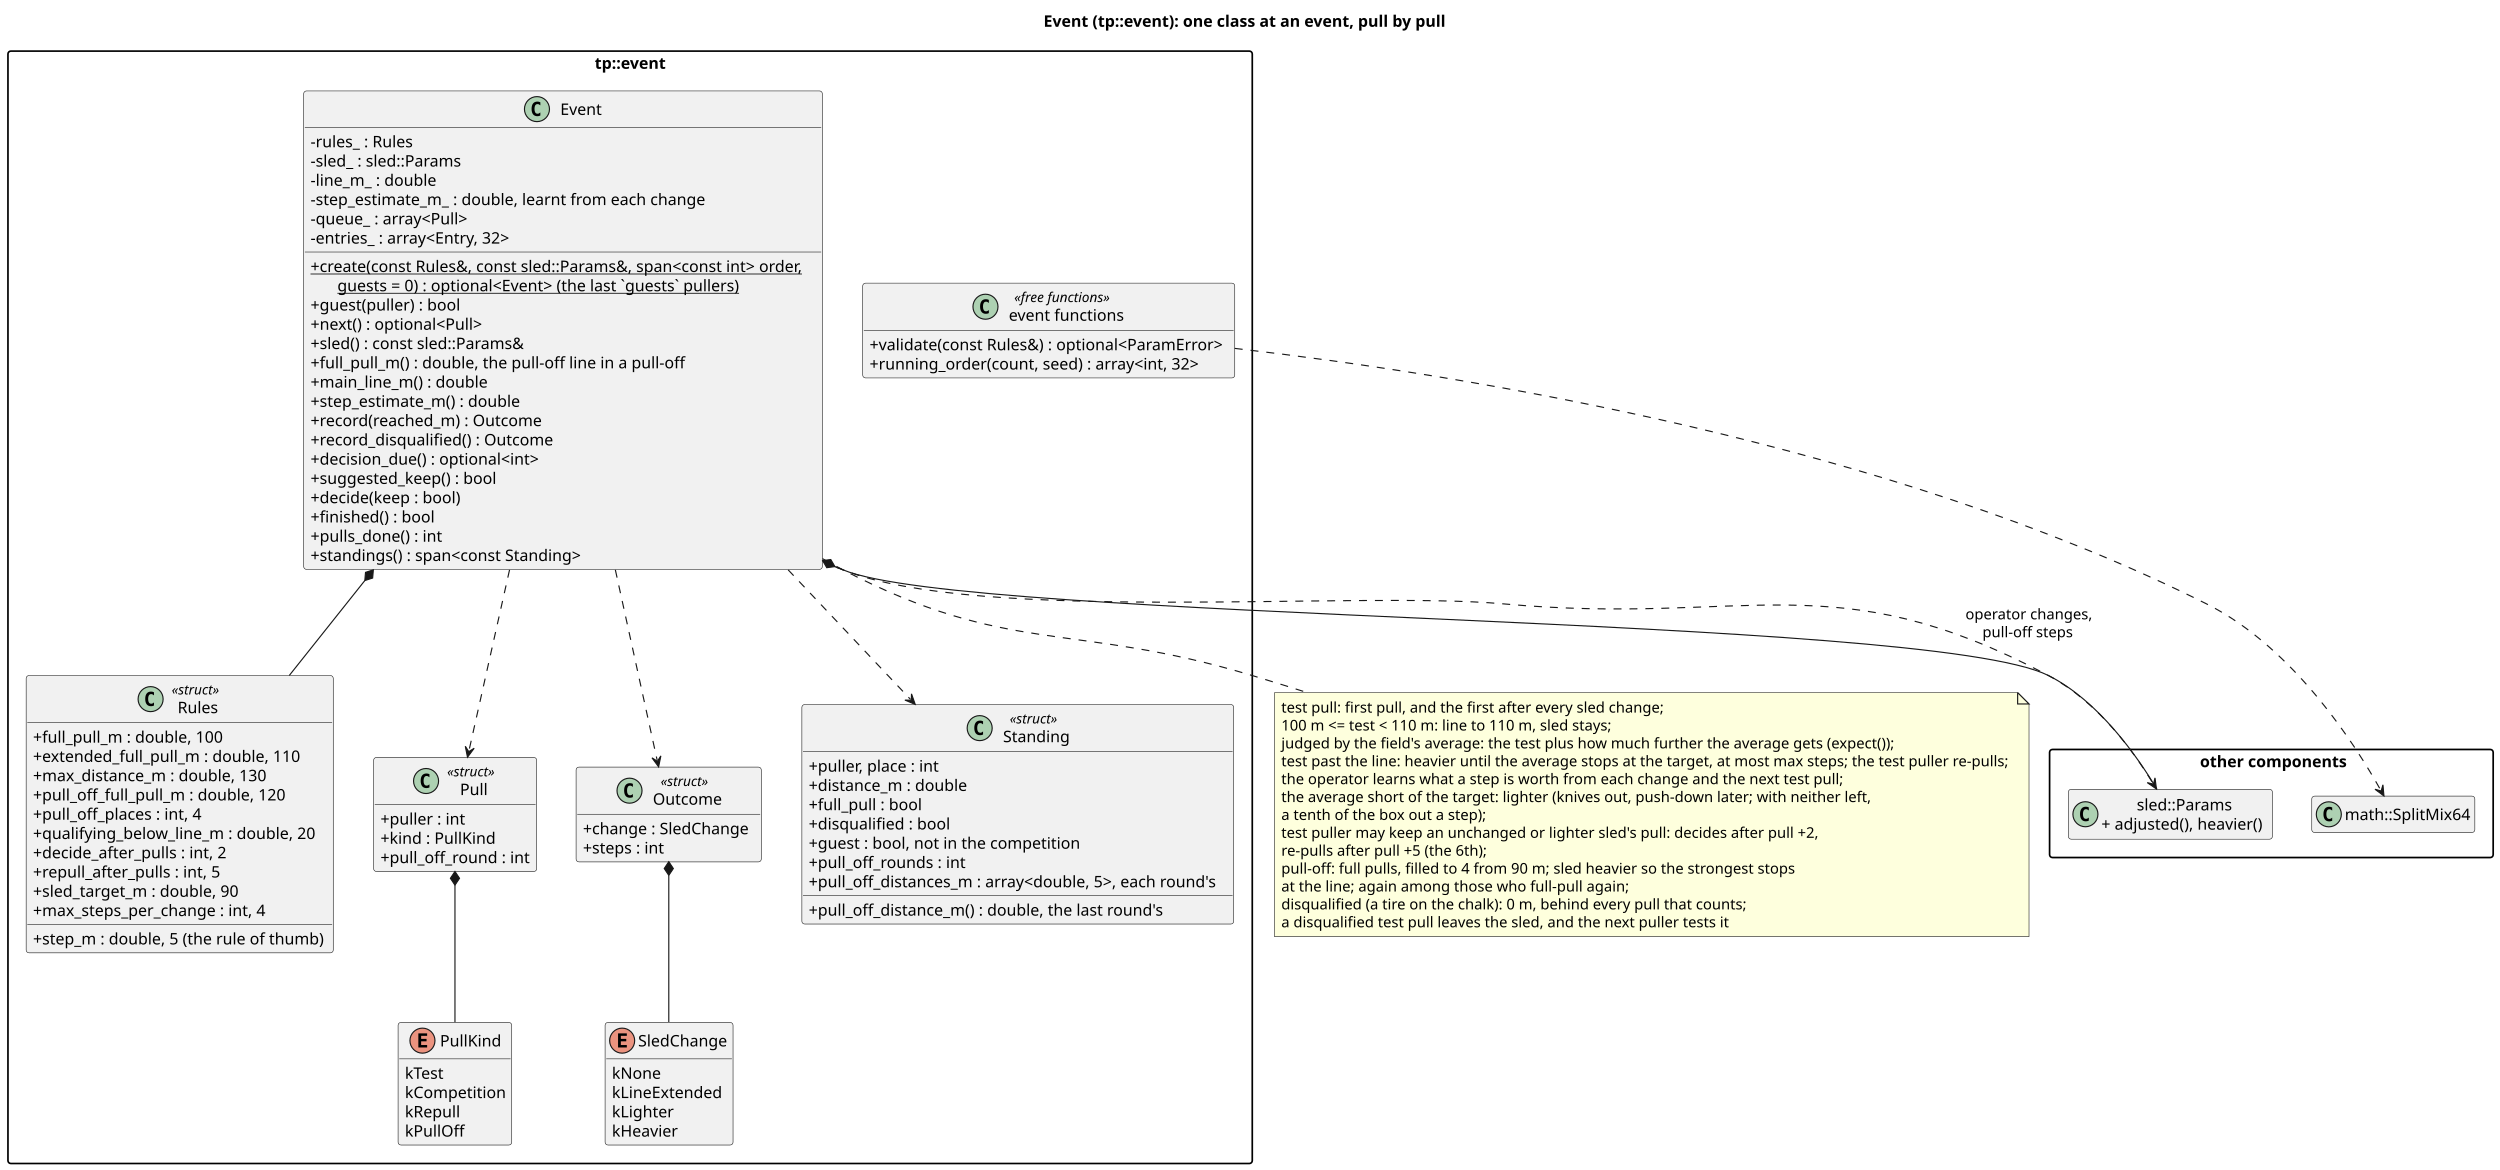
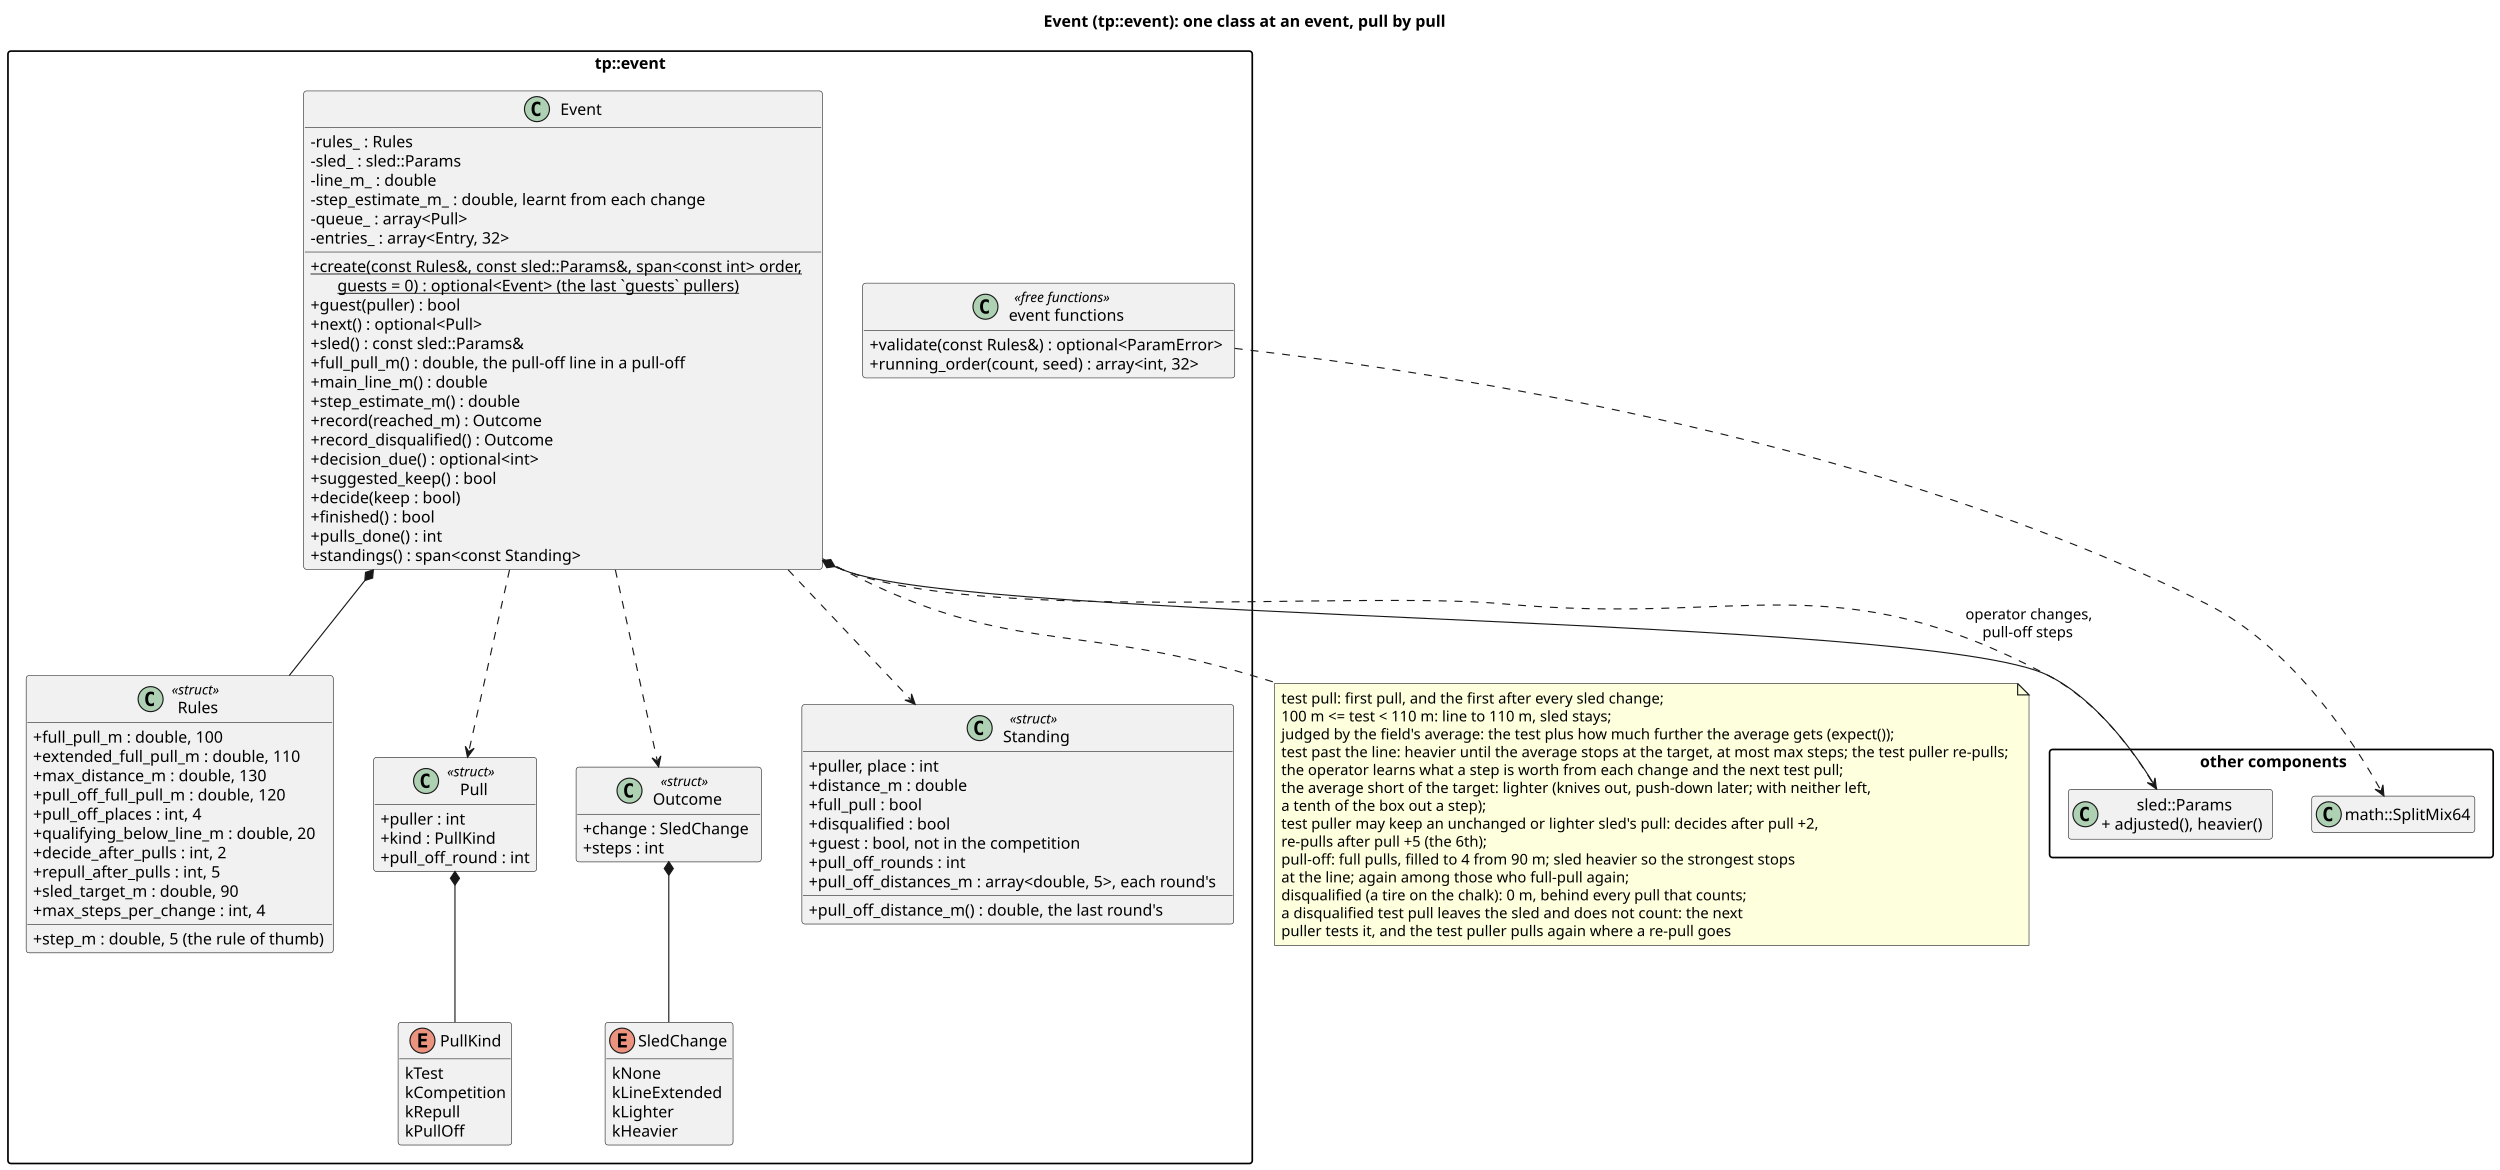
<svg xmlns="http://www.w3.org/2000/svg" contentStyleType="text/css" height="1028px" preserveAspectRatio="none" style="width:2198px;height:1028px;background:#FFFFFF;" version="1.1" viewBox="0 0 2198 1028" width="2198px" zoomAndPan="magnify">
  <defs />
  <g>
    <text fill="#000000" font-family="sans-serif" font-size="14" font-weight="bold" lengthAdjust="spacing" textLength="349.057" x="917.472" y="23.562">Event (tp::event): one class at an event, pull by pull</text>
    <g id="cluster_other components">
      <rect fill="none" height="95" rx="2.5" ry="2.5" style="stroke:#000000;stroke-width:1.5;" width="390" x="1802" y="658.939" />
      <text fill="#000000" font-family="sans-serif" font-size="14" font-weight="bold" lengthAdjust="spacing" textLength="125.535" x="1934.232" y="674.502">other components</text>
    </g>
    <g id="cluster_tp::event">
      <rect fill="none" height="978" rx="2.5" ry="2.5" style="stroke:#000000;stroke-width:1.5;" width="1094" x="7" y="44.94" />
      <text fill="#000000" font-family="sans-serif" font-size="14" font-weight="bold" lengthAdjust="spacing" textLength="62.221" x="522.89" y="60.502">tp::event</text>
    </g>
    <g id="elem_Sled">
      <rect codeLine="7" fill="#F1F1F1" height="43.879" id="Sled" rx="2.5" ry="2.5" style="stroke:#181818;stroke-width:0.5;" width="179.397" x="1818.5" y="693.939" />
      <ellipse cx="1833.5" cy="715.879" fill="#ADD1B2" rx="11" ry="11" style="stroke:#181818;stroke-width:1.0;" />
      <path d="M1836.469,721.519 Q1835.891,721.816 1835.25,721.957 Q1834.609,722.113 1833.906,722.113 Q1831.406,722.113 1830.078,720.473 Q1828.766,718.816 1828.766,715.691 Q1828.766,712.566 1830.078,710.91 Q1831.406,709.254 1833.906,709.254 Q1834.609,709.254 1835.25,709.41 Q1835.906,709.566 1836.469,709.863 L1836.469,712.582 Q1835.844,712.004 1835.25,711.738 Q1834.656,711.457 1834.031,711.457 Q1832.688,711.457 1832,712.535 Q1831.312,713.598 1831.312,715.691 Q1831.312,717.785 1832,718.863 Q1832.688,719.926 1834.031,719.926 Q1834.656,719.926 1835.25,719.66 Q1835.844,719.379 1836.469,718.801 L1836.469,721.519 Z " fill="#000000" />
      <text fill="#000000" font-family="sans-serif" font-size="14" lengthAdjust="spacing" textLength="85.169" x="1878.614" y="712.502">sled::Params</text>
      <text fill="#000000" font-family="sans-serif" font-size="14" lengthAdjust="spacing" textLength="147.397" x="1847.5" y="729.441">+ adjusted(), heavier()</text>
    </g>
    <g id="elem_Random">
      <rect codeLine="8" fill="#F1F1F1" height="32" id="Random" rx="2.5" ry="2.5" style="stroke:#181818;stroke-width:0.5;" width="143.371" x="2032.5" y="699.939" />
      <ellipse cx="2047.5" cy="715.939" fill="#ADD1B2" rx="11" ry="11" style="stroke:#181818;stroke-width:1.0;" />
      <path d="M2050.469,721.58 Q2049.891,721.877 2049.25,722.018 Q2048.609,722.174 2047.906,722.174 Q2045.406,722.174 2044.078,720.533 Q2042.766,718.877 2042.766,715.752 Q2042.766,712.627 2044.078,710.971 Q2045.406,709.314 2047.906,709.314 Q2048.609,709.314 2049.25,709.471 Q2049.906,709.627 2050.469,709.924 L2050.469,712.643 Q2049.844,712.064 2049.25,711.799 Q2048.656,711.518 2048.031,711.518 Q2046.688,711.518 2046,712.596 Q2045.312,713.658 2045.312,715.752 Q2045.312,717.846 2046,718.924 Q2046.688,719.986 2048.031,719.986 Q2048.656,719.986 2049.25,719.721 Q2049.844,719.439 2050.469,718.861 L2050.469,721.58 Z " fill="#000000" />
      <text fill="#000000" font-family="sans-serif" font-size="14" lengthAdjust="spacing" textLength="111.371" x="2061.5" y="721.032">math::SplitMix64</text>
    </g>
    <g id="elem_Rules">
      <rect codeLine="12" fill="#F1F1F1" height="243.793" id="Rules" rx="2.5" ry="2.5" style="stroke:#181818;stroke-width:0.5;" width="270.009" x="23" y="593.939" />
      <ellipse cx="132.417" cy="614.669" fill="#ADD1B2" rx="11" ry="11" style="stroke:#181818;stroke-width:1.0;" />
      <path d="M135.385,620.31 Q134.807,620.606 134.167,620.747 Q133.526,620.903 132.823,620.903 Q130.323,620.903 128.995,619.263 Q127.682,617.606 127.682,614.481 Q127.682,611.356 128.995,609.7 Q130.323,608.044 132.823,608.044 Q133.526,608.044 134.167,608.2 Q134.823,608.356 135.385,608.653 L135.385,611.372 Q134.76,610.794 134.167,610.528 Q133.573,610.247 132.948,610.247 Q131.604,610.247 130.917,611.325 Q130.229,612.388 130.229,614.481 Q130.229,616.575 130.917,617.653 Q131.604,618.716 132.948,618.716 Q133.573,618.716 134.167,618.45 Q134.76,618.169 135.385,617.591 L135.385,620.31 Z " fill="#000000" />
      <text fill="#000000" font-family="sans-serif" font-size="12" font-style="italic" lengthAdjust="spacing" textLength="46.676" x="150.917" y="610.564">«struct»</text>
      <text fill="#000000" font-family="sans-serif" font-size="14" lengthAdjust="spacing" textLength="36.23" x="156.139" y="627.021">Rules</text>
      <line style="stroke:#181818;stroke-width:0.5;" x1="24" x2="292.009" y1="635.398" y2="635.398" />
      <text fill="#000000" font-family="sans-serif" font-size="14" lengthAdjust="spacing" textLength="166.776" x="29" y="652.961">+full_pull_m : double, 100</text>
      <text fill="#000000" font-family="sans-serif" font-size="14" lengthAdjust="spacing" textLength="232.148" x="29" y="669.9">+extended_full_pull_m : double, 110</text>
      <text fill="#000000" font-family="sans-serif" font-size="14" lengthAdjust="spacing" textLength="206.712" x="29" y="686.84">+max_distance_m : double, 130</text>
      <text fill="#000000" font-family="sans-serif" font-size="14" lengthAdjust="spacing" textLength="221.642" x="29" y="703.779">+pull_off_full_pull_m : double, 120</text>
      <text fill="#000000" font-family="sans-serif" font-size="14" lengthAdjust="spacing" textLength="152.961" x="29" y="720.719">+pull_off_places : int, 4</text>
      <text fill="#000000" font-family="sans-serif" font-size="14" lengthAdjust="spacing" textLength="251.282" x="29" y="737.658">+qualifying_below_line_m : double, 20</text>
      <text fill="#000000" font-family="sans-serif" font-size="14" lengthAdjust="spacing" textLength="173.626" x="29" y="754.598">+decide_after_pulls : int, 2</text>
      <text fill="#000000" font-family="sans-serif" font-size="14" lengthAdjust="spacing" textLength="165.806" x="29" y="771.537">+repull_after_pulls : int, 5</text>
      <text fill="#000000" font-family="sans-serif" font-size="14" lengthAdjust="spacing" textLength="183.613" x="29" y="788.477">+sled_target_m : double, 90</text>
      <text fill="#000000" font-family="sans-serif" font-size="14" lengthAdjust="spacing" textLength="208.606" x="29" y="805.416">+max_steps_per_change : int, 4</text>
      <line style="stroke:#181818;stroke-width:0.5;" x1="24" x2="292.009" y1="812.793" y2="812.793" />
      <text fill="#000000" font-family="sans-serif" font-size="14" lengthAdjust="spacing" textLength="258.009" x="29" y="830.356">+step_m : double, 5 (the rule of thumb)</text>
    </g>
    <g id="elem_Pull">
      <rect codeLine="25" fill="#F1F1F1" height="100.277" id="Pull" rx="2.5" ry="2.5" style="stroke:#181818;stroke-width:0.5;" width="143.359" x="328.5" y="665.939" />
      <ellipse cx="374.592" cy="686.669" fill="#ADD1B2" rx="11" ry="11" style="stroke:#181818;stroke-width:1.0;" />
      <path d="M377.56,692.31 Q376.982,692.606 376.342,692.747 Q375.701,692.903 374.998,692.903 Q372.498,692.903 371.17,691.263 Q369.857,689.606 369.857,686.481 Q369.857,683.356 371.17,681.7 Q372.498,680.044 374.998,680.044 Q375.701,680.044 376.342,680.2 Q376.998,680.356 377.56,680.653 L377.56,683.372 Q376.935,682.794 376.342,682.528 Q375.748,682.247 375.123,682.247 Q373.779,682.247 373.092,683.325 Q372.404,684.388 372.404,686.481 Q372.404,688.575 373.092,689.653 Q373.779,690.716 375.123,690.716 Q375.748,690.716 376.342,690.45 Q376.935,690.169 377.56,689.591 L377.56,692.31 Z " fill="#000000" />
      <text fill="#000000" font-family="sans-serif" font-size="12" font-style="italic" lengthAdjust="spacing" textLength="46.676" x="393.092" y="682.564">«struct»</text>
      <text fill="#000000" font-family="sans-serif" font-size="14" lengthAdjust="spacing" textLength="24.001" x="404.429" y="699.021">Pull</text>
      <line style="stroke:#181818;stroke-width:0.5;" x1="329.5" x2="470.859" y1="707.398" y2="707.398" />
      <text fill="#000000" font-family="sans-serif" font-size="14" lengthAdjust="spacing" textLength="74.478" x="334.5" y="724.961">+puller : int</text>
      <text fill="#000000" font-family="sans-serif" font-size="14" lengthAdjust="spacing" textLength="102.731" x="334.5" y="741.9">+kind : PullKind</text>
      <text fill="#000000" font-family="sans-serif" font-size="14" lengthAdjust="spacing" textLength="131.359" x="334.5" y="758.84">+pull_off_round : int</text>
    </g>
    <g id="elem_PullKind">
      <rect codeLine="30" fill="#F1F1F1" height="107.758" id="PullKind" rx="2.5" ry="2.5" style="stroke:#181818;stroke-width:0.5;" width="99.91" x="350" y="898.939" />
      <ellipse cx="371.421" cy="914.939" fill="#EB937F" rx="11" ry="11" style="stroke:#181818;stroke-width:1.0;" />
      <path d="M375.53,920.939 L367.812,920.939 L367.812,908.549 L375.53,908.549 L375.53,910.705 L370.265,910.705 L370.265,913.377 L375.03,913.377 L375.03,915.533 L370.265,915.533 L370.265,918.783 L375.53,918.783 L375.53,920.939 Z " fill="#000000" />
      <text fill="#000000" font-family="sans-serif" font-size="14" lengthAdjust="spacing" textLength="53.642" x="386.848" y="920.032">PullKind</text>
      <line style="stroke:#181818;stroke-width:0.5;" x1="351" x2="448.91" y1="930.939" y2="930.939" />
      <text fill="#000000" font-family="sans-serif" font-size="14" lengthAdjust="spacing" textLength="36.852" x="356" y="948.502">kTest</text>
      <text fill="#000000" font-family="sans-serif" font-size="14" lengthAdjust="spacing" textLength="87.91" x="356" y="965.441">kCompetition</text>
      <text fill="#000000" font-family="sans-serif" font-size="14" lengthAdjust="spacing" textLength="48.487" x="356" y="982.381">kRepull</text>
      <text fill="#000000" font-family="sans-serif" font-size="14" lengthAdjust="spacing" textLength="52.753" x="356" y="999.32">kPullOff</text>
    </g>
    <g id="elem_SledChange">
      <rect codeLine="36" fill="#F1F1F1" height="107.758" id="SledChange" rx="2.5" ry="2.5" style="stroke:#181818;stroke-width:0.5;" width="112.493" x="532" y="898.939" />
      <ellipse cx="547" cy="914.939" fill="#EB937F" rx="11" ry="11" style="stroke:#181818;stroke-width:1.0;" />
      <path d="M551.109,920.939 L543.391,920.939 L543.391,908.549 L551.109,908.549 L551.109,910.705 L545.844,910.705 L545.844,913.377 L550.609,913.377 L550.609,915.533 L545.844,915.533 L545.844,918.783 L551.109,918.783 L551.109,920.939 Z " fill="#000000" />
      <text fill="#000000" font-family="sans-serif" font-size="14" lengthAdjust="spacing" textLength="80.493" x="561" y="920.032">SledChange</text>
      <line style="stroke:#181818;stroke-width:0.5;" x1="533" x2="643.493" y1="930.939" y2="930.939" />
      <text fill="#000000" font-family="sans-serif" font-size="14" lengthAdjust="spacing" textLength="43.06" x="538" y="948.502">kNone</text>
      <text fill="#000000" font-family="sans-serif" font-size="14" lengthAdjust="spacing" textLength="97.802" x="538" y="965.441">kLineExtended</text>
      <text fill="#000000" font-family="sans-serif" font-size="14" lengthAdjust="spacing" textLength="53.867" x="538" y="982.381">kLighter</text>
      <text fill="#000000" font-family="sans-serif" font-size="14" lengthAdjust="spacing" textLength="58.803" x="538" y="999.32">kHeavier</text>
    </g>
    <g id="elem_Outcome">
      <rect codeLine="42" fill="#F1F1F1" height="83.338" id="Outcome" rx="2.5" ry="2.5" style="stroke:#181818;stroke-width:0.5;" width="162.821" x="506.5" y="674.439" />
      <ellipse cx="553.47" cy="695.169" fill="#ADD1B2" rx="11" ry="11" style="stroke:#181818;stroke-width:1.0;" />
      <path d="M556.438,700.81 Q555.86,701.106 555.22,701.247 Q554.579,701.403 553.876,701.403 Q551.376,701.403 550.048,699.763 Q548.735,698.106 548.735,694.981 Q548.735,691.856 550.048,690.2 Q551.376,688.544 553.876,688.544 Q554.579,688.544 555.22,688.7 Q555.876,688.856 556.438,689.153 L556.438,691.872 Q555.813,691.294 555.22,691.028 Q554.626,690.747 554.001,690.747 Q552.657,690.747 551.97,691.825 Q551.282,692.888 551.282,694.981 Q551.282,697.075 551.97,698.153 Q552.657,699.216 554.001,699.216 Q554.626,699.216 555.22,698.95 Q555.813,698.669 556.438,698.091 L556.438,700.81 Z " fill="#000000" />
      <text fill="#000000" font-family="sans-serif" font-size="12" font-style="italic" lengthAdjust="spacing" textLength="46.676" x="580.823" y="691.064">«struct»</text>
      <text fill="#000000" font-family="sans-serif" font-size="14" lengthAdjust="spacing" textLength="60.382" x="573.97" y="707.521">Outcome</text>
      <line style="stroke:#181818;stroke-width:0.5;" x1="507.5" x2="668.321" y1="715.898" y2="715.898" />
      <text fill="#000000" font-family="sans-serif" font-size="14" lengthAdjust="spacing" textLength="150.821" x="512.5" y="733.461">+change : SledChange</text>
      <text fill="#000000" font-family="sans-serif" font-size="14" lengthAdjust="spacing" textLength="73.507" x="512.5" y="750.4">+steps : int</text>
    </g>
    <g id="elem_Standing">
      <rect codeLine="46" fill="#F1F1F1" height="192.975" id="Standing" rx="2.5" ry="2.5" style="stroke:#181818;stroke-width:0.5;" width="379.685" x="705" y="619.439" />
      <ellipse cx="861.335" cy="640.169" fill="#ADD1B2" rx="11" ry="11" style="stroke:#181818;stroke-width:1.0;" />
      <path d="M864.303,645.81 Q863.725,646.106 863.085,646.247 Q862.444,646.403 861.741,646.403 Q859.241,646.403 857.913,644.763 Q856.6,643.106 856.6,639.981 Q856.6,636.856 857.913,635.2 Q859.241,633.544 861.741,633.544 Q862.444,633.544 863.085,633.7 Q863.741,633.856 864.303,634.153 L864.303,636.872 Q863.678,636.294 863.085,636.028 Q862.491,635.747 861.866,635.747 Q860.522,635.747 859.835,636.825 Q859.147,637.888 859.147,639.981 Q859.147,642.075 859.835,643.153 Q860.522,644.216 861.866,644.216 Q862.491,644.216 863.085,643.95 Q863.678,643.669 864.303,643.091 L864.303,645.81 Z " fill="#000000" />
      <text fill="#000000" font-family="sans-serif" font-size="12" font-style="italic" lengthAdjust="spacing" textLength="46.676" x="887.754" y="636.064">«struct»</text>
      <text fill="#000000" font-family="sans-serif" font-size="14" lengthAdjust="spacing" textLength="58.516" x="881.835" y="652.521">Standing</text>
      <line style="stroke:#181818;stroke-width:0.5;" x1="706" x2="1083.685" y1="660.898" y2="660.898" />
      <text fill="#000000" font-family="sans-serif" font-size="14" lengthAdjust="spacing" textLength="118.433" x="711" y="678.461">+puller, place : int</text>
      <text fill="#000000" font-family="sans-serif" font-size="14" lengthAdjust="spacing" textLength="141.415" x="711" y="695.4">+distance_m : double</text>
      <text fill="#000000" font-family="sans-serif" font-size="14" lengthAdjust="spacing" textLength="100.181" x="711" y="712.34">+full_pull : bool</text>
      <text fill="#000000" font-family="sans-serif" font-size="14" lengthAdjust="spacing" textLength="126.075" x="711" y="729.279">+disqualified : bool</text>
      <text fill="#000000" font-family="sans-serif" font-size="14" lengthAdjust="spacing" textLength="238.629" x="711" y="746.219">+guest : bool, not in the competition</text>
      <text fill="#000000" font-family="sans-serif" font-size="14" lengthAdjust="spacing" textLength="138.749" x="711" y="763.158">+pull_off_rounds : int</text>
      <text fill="#000000" font-family="sans-serif" font-size="14" lengthAdjust="spacing" textLength="367.685" x="711" y="780.098">+pull_off_distances_m : array&lt;double, 5&gt;, each round's</text>
      <line style="stroke:#181818;stroke-width:0.5;" x1="706" x2="1083.685" y1="787.475" y2="787.475" />
      <text fill="#000000" font-family="sans-serif" font-size="14" lengthAdjust="spacing" textLength="317.249" x="711" y="805.037">+pull_off_distance_m() : double, the last round's</text>
    </g>
    <g id="elem_Event">
      <rect codeLine="56" fill="#F1F1F1" height="420.668" id="Event" rx="2.5" ry="2.5" style="stroke:#181818;stroke-width:0.5;" width="455.994" x="267" y="79.939" />
      <ellipse cx="472.099" cy="95.939" fill="#ADD1B2" rx="11" ry="11" style="stroke:#181818;stroke-width:1.0;" />
      <path d="M475.067,101.58 Q474.489,101.877 473.849,102.018 Q473.208,102.174 472.505,102.174 Q470.005,102.174 468.677,100.533 Q467.364,98.877 467.364,95.752 Q467.364,92.627 468.677,90.971 Q470.005,89.314 472.505,89.314 Q473.208,89.314 473.849,89.471 Q474.505,89.627 475.067,89.924 L475.067,92.643 Q474.442,92.064 473.849,91.799 Q473.255,91.518 472.63,91.518 Q471.286,91.518 470.599,92.596 Q469.911,93.658 469.911,95.752 Q469.911,97.846 470.599,98.924 Q471.286,99.986 472.63,99.986 Q473.255,99.986 473.849,99.721 Q474.442,99.439 475.067,98.861 L475.067,101.58 Z " fill="#000000" />
      <text fill="#000000" font-family="sans-serif" font-size="14" lengthAdjust="spacing" textLength="37.297" x="492.599" y="101.032">Event</text>
      <line style="stroke:#181818;stroke-width:0.5;" x1="268" x2="721.994" y1="111.939" y2="111.939" />
      <text fill="#000000" font-family="sans-serif" font-size="14" lengthAdjust="spacing" textLength="93.454" x="273" y="129.502">-rules_ : Rules</text>
      <text fill="#000000" font-family="sans-serif" font-size="14" lengthAdjust="spacing" textLength="137.416" x="273" y="146.441">-sled_ : sled::Params</text>
      <text fill="#000000" font-family="sans-serif" font-size="14" lengthAdjust="spacing" textLength="111.966" x="273" y="163.381">-line_m_ : double</text>
      <text fill="#000000" font-family="sans-serif" font-size="14" lengthAdjust="spacing" textLength="350.116" x="273" y="180.32">-step_estimate_m_ : double, learnt from each change</text>
      <text fill="#000000" font-family="sans-serif" font-size="14" lengthAdjust="spacing" textLength="142.844" x="273" y="197.26">-queue_ : array&lt;Pull&gt;</text>
      <text fill="#000000" font-family="sans-serif" font-size="14" lengthAdjust="spacing" textLength="182.178" x="273" y="214.199">-entries_ : array&lt;Entry, 32&gt;</text>
      <line style="stroke:#181818;stroke-width:0.5;" x1="268" x2="721.994" y1="221.576" y2="221.576" />
      <text fill="#000000" font-family="sans-serif" font-size="14" lengthAdjust="spacing" text-decoration="underline" textLength="443.994" x="273" y="239.139">+create(const Rules&amp;, const sled::Params&amp;, span&lt;const int&gt; order,</text>
      <text fill="#000000" font-family="sans-serif" font-size="14" lengthAdjust="spacing" text-decoration="underline" textLength="364.13" x="296.625" y="256.078">guests = 0) : optional&lt;Event&gt; (the last `guests` pullers)</text>
      <text fill="#000000" font-family="sans-serif" font-size="14" lengthAdjust="spacing" textLength="134.196" x="273" y="273.018">+guest(puller) : bool</text>
      <text fill="#000000" font-family="sans-serif" font-size="14" lengthAdjust="spacing" textLength="155.422" x="273" y="289.957">+next() : optional&lt;Pull&gt;</text>
      <text fill="#000000" font-family="sans-serif" font-size="14" lengthAdjust="spacing" textLength="193.655" x="273" y="306.897">+sled() : const sled::Params&amp;</text>
      <text fill="#000000" font-family="sans-serif" font-size="14" lengthAdjust="spacing" textLength="334.735" x="273" y="323.836">+full_pull_m() : double, the pull-off line in a pull-off</text>
      <text fill="#000000" font-family="sans-serif" font-size="14" lengthAdjust="spacing" textLength="156.789" x="273" y="340.775">+main_line_m() : double</text>
      <text fill="#000000" font-family="sans-serif" font-size="14" lengthAdjust="spacing" textLength="186.881" x="273" y="357.715">+step_estimate_m() : double</text>
      <text fill="#000000" font-family="sans-serif" font-size="14" lengthAdjust="spacing" textLength="208.387" x="273" y="374.654">+record(reached_m) : Outcome</text>
      <text fill="#000000" font-family="sans-serif" font-size="14" lengthAdjust="spacing" textLength="217.971" x="273" y="391.594">+record_disqualified() : Outcome</text>
      <text fill="#000000" font-family="sans-serif" font-size="14" lengthAdjust="spacing" textLength="205.974" x="273" y="408.533">+decision_due() : optional&lt;int&gt;</text>
      <text fill="#000000" font-family="sans-serif" font-size="14" lengthAdjust="spacing" textLength="168.807" x="273" y="425.473">+suggested_keep() : bool</text>
      <text fill="#000000" font-family="sans-serif" font-size="14" lengthAdjust="spacing" textLength="137.573" x="273" y="442.412">+decide(keep : bool)</text>
      <text fill="#000000" font-family="sans-serif" font-size="14" lengthAdjust="spacing" textLength="112.772" x="273" y="459.352">+finished() : bool</text>
      <text fill="#000000" font-family="sans-serif" font-size="14" lengthAdjust="spacing" textLength="118.433" x="273" y="476.291">+pulls_done() : int</text>
      <text fill="#000000" font-family="sans-serif" font-size="14" lengthAdjust="spacing" textLength="245.403" x="273" y="493.231">+standings() : span&lt;const Standing&gt;</text>
    </g>
    <g id="elem_EventFns">
      <rect codeLine="79" fill="#F1F1F1" height="83.338" id="EventFns" rx="2.5" ry="2.5" style="stroke:#181818;stroke-width:0.5;" width="327.089" x="758.5" y="248.94" />
      <ellipse cx="866.426" cy="269.669" fill="#ADD1B2" rx="11" ry="11" style="stroke:#181818;stroke-width:1.0;" />
      <path d="M869.394,275.31 Q868.816,275.606 868.176,275.747 Q867.535,275.903 866.832,275.903 Q864.332,275.903 863.004,274.263 Q861.691,272.606 861.691,269.481 Q861.691,266.356 863.004,264.7 Q864.332,263.044 866.832,263.044 Q867.535,263.044 868.176,263.2 Q868.832,263.356 869.394,263.653 L869.394,266.372 Q868.769,265.794 868.176,265.528 Q867.582,265.247 866.957,265.247 Q865.613,265.247 864.926,266.325 Q864.238,267.388 864.238,269.481 Q864.238,271.575 864.926,272.653 Q865.613,273.716 866.957,273.716 Q867.582,273.716 868.176,273.45 Q868.769,273.169 869.394,272.591 L869.394,275.31 Z " fill="#000000" />
      <text fill="#000000" font-family="sans-serif" font-size="12" font-style="italic" lengthAdjust="spacing" textLength="93.188" x="891.701" y="265.565">«free functions»</text>
      <text fill="#000000" font-family="sans-serif" font-size="14" lengthAdjust="spacing" textLength="102.737" x="886.926" y="282.022">event functions</text>
      <line style="stroke:#181818;stroke-width:0.5;" x1="759.5" x2="1084.589" y1="290.398" y2="290.398" />
      <text fill="#000000" font-family="sans-serif" font-size="14" lengthAdjust="spacing" textLength="315.089" x="764.5" y="307.961">+validate(const Rules&amp;) : optional&lt;ParamError&gt;</text>
      <text fill="#000000" font-family="sans-serif" font-size="14" lengthAdjust="spacing" textLength="295.613" x="764.5" y="324.9">+running_order(count, seed) : array&lt;int, 32&gt;</text>
    </g>
    <g id="elem_GMN23">
-       <path d="M1120.5,608.939 L1120.5,823.423 L1783.908,823.423 L1783.908,618.939 L1773.908,608.939 L1120.5,608.939 " fill="#FEFFDD" style="stroke:#181818;stroke-width:0.5;" />
-       <path d="M1773.908,608.939 L1773.908,618.939 L1783.908,618.939 L1773.908,608.939 " fill="#FEFFDD" style="stroke:#181818;stroke-width:1.0;" />
-       <text fill="#000000" font-family="sans-serif" font-size="13" lengthAdjust="spacing" textLength="339.904" x="1126.5" y="626.533">test pull: first pull, and the first after every sled change;</text>
-       <text fill="#000000" font-family="sans-serif" font-size="13" lengthAdjust="spacing" textLength="289.18" x="1126.5" y="642.263">100 m &lt;= test &lt; 110 m: line to 110 m, sled stays;</text>
-       <text fill="#000000" font-family="sans-serif" font-size="13" lengthAdjust="spacing" textLength="550.5" x="1126.5" y="657.992">judged by the field's average: the test plus how much further the average gets (expect());</text>
-       <text fill="#000000" font-family="sans-serif" font-size="13" lengthAdjust="spacing" textLength="642.408" x="1126.5" y="673.722">test past the line: heavier until the average stops at the target, at most max steps; the test puller re-pulls;</text>
-       <text fill="#000000" font-family="sans-serif" font-size="13" lengthAdjust="spacing" textLength="495.815" x="1126.5" y="689.451">the operator learns what a step is worth from each change and the next test pull;</text>
-       <text fill="#000000" font-family="sans-serif" font-size="13" lengthAdjust="spacing" textLength="520.641" x="1126.5" y="705.181">the average short of the target: lighter (knives out, push-down later; with neither left,</text>
-       <text fill="#000000" font-family="sans-serif" font-size="13" lengthAdjust="spacing" textLength="181.676" x="1126.5" y="720.91">a tenth of the box out a step);</text>
-       <text fill="#000000" font-family="sans-serif" font-size="13" lengthAdjust="spacing" textLength="478.036" x="1126.5" y="736.64">test puller may keep an unchanged or lighter sled's pull: decides after pull +2,</text>
-       <text fill="#000000" font-family="sans-serif" font-size="13" lengthAdjust="spacing" textLength="185.751" x="1126.5" y="752.369">re-pulls after pull +5 (the 6th);</text>
-       <text fill="#000000" font-family="sans-serif" font-size="13" lengthAdjust="spacing" textLength="459.424" x="1126.5" y="768.099">pull-off: full pulls, filled to 4 from 90 m; sled heavier so the strongest stops</text>
-       <text fill="#000000" font-family="sans-serif" font-size="13" lengthAdjust="spacing" textLength="305.678" x="1126.5" y="783.828">at the line; again among those who full-pull again;</text>
-       <text fill="#000000" font-family="sans-serif" font-size="13" lengthAdjust="spacing" textLength="413.759" x="1126.5" y="799.558">disqualified (a tire on the chalk): 0 m, behind every pull that counts;</text>
-       <text fill="#000000" font-family="sans-serif" font-size="13" lengthAdjust="spacing" textLength="396.062" x="1126.5" y="815.287">a disqualified test pull leaves the sled, and the next puller tests it</text>
+       <path d="M1120.5,600.939 L1120.5,831.152 L1783.908,831.152 L1783.908,610.939 L1773.908,600.939 L1120.5,600.939 " fill="#FEFFDD" style="stroke:#181818;stroke-width:0.5;" />
+       <path d="M1773.908,600.939 L1773.908,610.939 L1783.908,610.939 L1773.908,600.939 " fill="#FEFFDD" style="stroke:#181818;stroke-width:1.0;" />
+       <text fill="#000000" font-family="sans-serif" font-size="13" lengthAdjust="spacing" textLength="339.904" x="1126.5" y="618.533">test pull: first pull, and the first after every sled change;</text>
+       <text fill="#000000" font-family="sans-serif" font-size="13" lengthAdjust="spacing" textLength="289.18" x="1126.5" y="634.263">100 m &lt;= test &lt; 110 m: line to 110 m, sled stays;</text>
+       <text fill="#000000" font-family="sans-serif" font-size="13" lengthAdjust="spacing" textLength="550.5" x="1126.5" y="649.992">judged by the field's average: the test plus how much further the average gets (expect());</text>
+       <text fill="#000000" font-family="sans-serif" font-size="13" lengthAdjust="spacing" textLength="642.408" x="1126.5" y="665.722">test past the line: heavier until the average stops at the target, at most max steps; the test puller re-pulls;</text>
+       <text fill="#000000" font-family="sans-serif" font-size="13" lengthAdjust="spacing" textLength="495.815" x="1126.5" y="681.451">the operator learns what a step is worth from each change and the next test pull;</text>
+       <text fill="#000000" font-family="sans-serif" font-size="13" lengthAdjust="spacing" textLength="520.641" x="1126.5" y="697.181">the average short of the target: lighter (knives out, push-down later; with neither left,</text>
+       <text fill="#000000" font-family="sans-serif" font-size="13" lengthAdjust="spacing" textLength="181.676" x="1126.5" y="712.91">a tenth of the box out a step);</text>
+       <text fill="#000000" font-family="sans-serif" font-size="13" lengthAdjust="spacing" textLength="478.036" x="1126.5" y="728.64">test puller may keep an unchanged or lighter sled's pull: decides after pull +2,</text>
+       <text fill="#000000" font-family="sans-serif" font-size="13" lengthAdjust="spacing" textLength="185.751" x="1126.5" y="744.369">re-pulls after pull +5 (the 6th);</text>
+       <text fill="#000000" font-family="sans-serif" font-size="13" lengthAdjust="spacing" textLength="459.424" x="1126.5" y="760.099">pull-off: full pulls, filled to 4 from 90 m; sled heavier so the strongest stops</text>
+       <text fill="#000000" font-family="sans-serif" font-size="13" lengthAdjust="spacing" textLength="305.678" x="1126.5" y="775.828">at the line; again among those who full-pull again;</text>
+       <text fill="#000000" font-family="sans-serif" font-size="13" lengthAdjust="spacing" textLength="413.759" x="1126.5" y="791.558">disqualified (a tire on the chalk): 0 m, behind every pull that counts;</text>
+       <text fill="#000000" font-family="sans-serif" font-size="13" lengthAdjust="spacing" textLength="409.202" x="1126.5" y="807.287">a disqualified test pull leaves the sled and does not count: the next</text>
+       <text fill="#000000" font-family="sans-serif" font-size="13" lengthAdjust="spacing" textLength="397.56" x="1126.5" y="823.017">puller tests it, and the test puller pulls again where a re-pull goes</text>
    </g>
    <g id="link_Event_Rules">
      <path codeLine="83" d="M320.757,510.409 C295.407,542.259 277.48,564.789 254.32,593.889 " fill="none" id="Event-backto-Rules" style="stroke:#181818;stroke-width:1.0;" />
      <polygon fill="#181818" points="328.23,501.019,321.364,503.223,320.757,510.409,327.623,508.205,328.23,501.019" style="stroke:#181818;stroke-width:1.0;" />
    </g>
    <g id="link_Event_Pull">
      <path codeLine="84" d="M447.99,501.019 C434.16,562.639 421.593,618.655 412.343,659.895 " fill="none" id="Event-to-Pull" style="stroke:#181818;stroke-width:1.0;stroke-dasharray:7.0,7.0;" />
      <polygon fill="#181818" points="411.03,665.75,416.903,657.843,412.124,660.871,409.097,656.092,411.03,665.75" style="stroke:#181818;stroke-width:1.0;" />
    </g>
    <g id="link_Event_Outcome">
      <path codeLine="85" d="M541.02,501.019 C555.52,567.019 568.784,627.429 577.764,668.349 " fill="none" id="Event-to-Outcome" style="stroke:#181818;stroke-width:1.0;stroke-dasharray:7.0,7.0;" />
      <polygon fill="#181818" points="579.05,674.21,581.028,664.561,577.978,669.326,573.214,666.276,579.05,674.21" style="stroke:#181818;stroke-width:1.0;" />
    </g>
    <g id="link_Event_Standing">
      <path codeLine="86" d="M692.95,501.019 C732.08,542.449 767.201,579.627 800.541,614.937 " fill="none" id="Event-to-Standing" style="stroke:#181818;stroke-width:1.0;stroke-dasharray:7.0,7.0;" />
      <polygon fill="#181818" points="804.66,619.299,801.39,610.009,801.227,615.664,795.573,615.502,804.66,619.299" style="stroke:#181818;stroke-width:1.0;" />
    </g>
    <g id="link_Pull_PullKind">
      <path codeLine="87" d="M400,778.199 C400,816.97 400,858.889 400,898.649 " fill="none" id="Pull-backto-PullKind" style="stroke:#181818;stroke-width:1.0;" />
      <polygon fill="#181818" points="400,766.199,396,772.199,400,778.199,404,772.199,400,766.199" style="stroke:#181818;stroke-width:1.0;" />
    </g>
    <g id="link_Outcome_SledChange">
      <path codeLine="88" d="M588,769.61 C588,808.62 588,855.76 588,898.559 " fill="none" id="Outcome-backto-SledChange" style="stroke:#181818;stroke-width:1.0;" />
      <polygon fill="#181818" points="588,757.61,584,763.61,588,769.61,592,763.61,588,757.61" style="stroke:#181818;stroke-width:1.0;" />
    </g>
    <g id="link_Event_Sled">
      <path codeLine="90" d="M734.051,498.16 C739.92,501.03 735.05,498.45 741,500.94 C850.06,546.6 1695.44,540.699 1801,593.939 C1845.32,616.289 1879.5,665.58 1896.38,693.87 " fill="none" id="Event-backto-Sled" style="stroke:#181818;stroke-width:1.0;" />
      <polygon fill="#181818" points="723.27,492.889,726.903,499.118,734.051,498.16,730.417,491.931,723.27,492.889" style="stroke:#181818;stroke-width:1.0;" />
    </g>
    <g id="link_Event_Sled">
      <path codeLine="91" d="M723.15,493.19 C729.05,495.959 735.01,498.56 741,500.94 C861.13,548.72 1193.25,519.169 1322,530.939 C1535.83,550.49 1611.42,493.12 1801,593.939 C1844.58,617.11 1875.682,660.489 1892.822,688.549 " fill="none" id="Event-to-Sled" style="stroke:#181818;stroke-width:1.0;stroke-dasharray:7.0,7.0;" />
      <polygon fill="#181818" points="1895.95,693.669,1894.672,683.904,1893.344,689.403,1887.845,688.074,1895.95,693.669" style="stroke:#181818;stroke-width:1.0;" />
      <text fill="#000000" font-family="sans-serif" font-size="13" lengthAdjust="spacing" textLength="112.379" x="1728" y="544.533">operator changes,</text>
      <text fill="#000000" font-family="sans-serif" font-size="13" lengthAdjust="spacing" textLength="82.513" x="1742.933" y="560.263">pull-off steps</text>
    </g>
    <g id="link_EventFns_Random">
      <path codeLine="92" d="M1085.55,306.289 C1293.57,330.339 1659.43,390.229 1940,530.939 C2017.84,569.98 2072.639,657.979 2093.039,694.579 " fill="none" id="EventFns-to-Random" style="stroke:#181818;stroke-width:1.0;stroke-dasharray:7.0,7.0;" />
      <polygon fill="#181818" points="2095.96,699.819,2095.072,690.011,2093.526,695.452,2088.084,693.906,2095.96,699.819" style="stroke:#181818;stroke-width:1.0;" />
    </g>
    <g id="link_Event_GMN23">
-       <path d="M723.15,491.139 C729.07,494.56 735.03,497.839 741,500.94 C887.65,577.12 942.76,546.309 1101,593.939 C1116.74,598.679 1132.82,603.669 1149.03,608.83 " fill="none" id="Event-GMN23" style="stroke:#181818;stroke-width:1.0;stroke-dasharray:7.0,7.0;" />
+       <path d="M723.15,491.139 C729.07,494.56 735.03,497.839 741,500.94 C887.65,577.12 942.76,546.309 1101,593.939 C1108.56,596.22 1116.2,598.549 1123.9,600.929 " fill="none" id="Event-GMN23" style="stroke:#181818;stroke-width:1.0;stroke-dasharray:7.0,7.0;" />
    </g>
  </g>
</svg>
